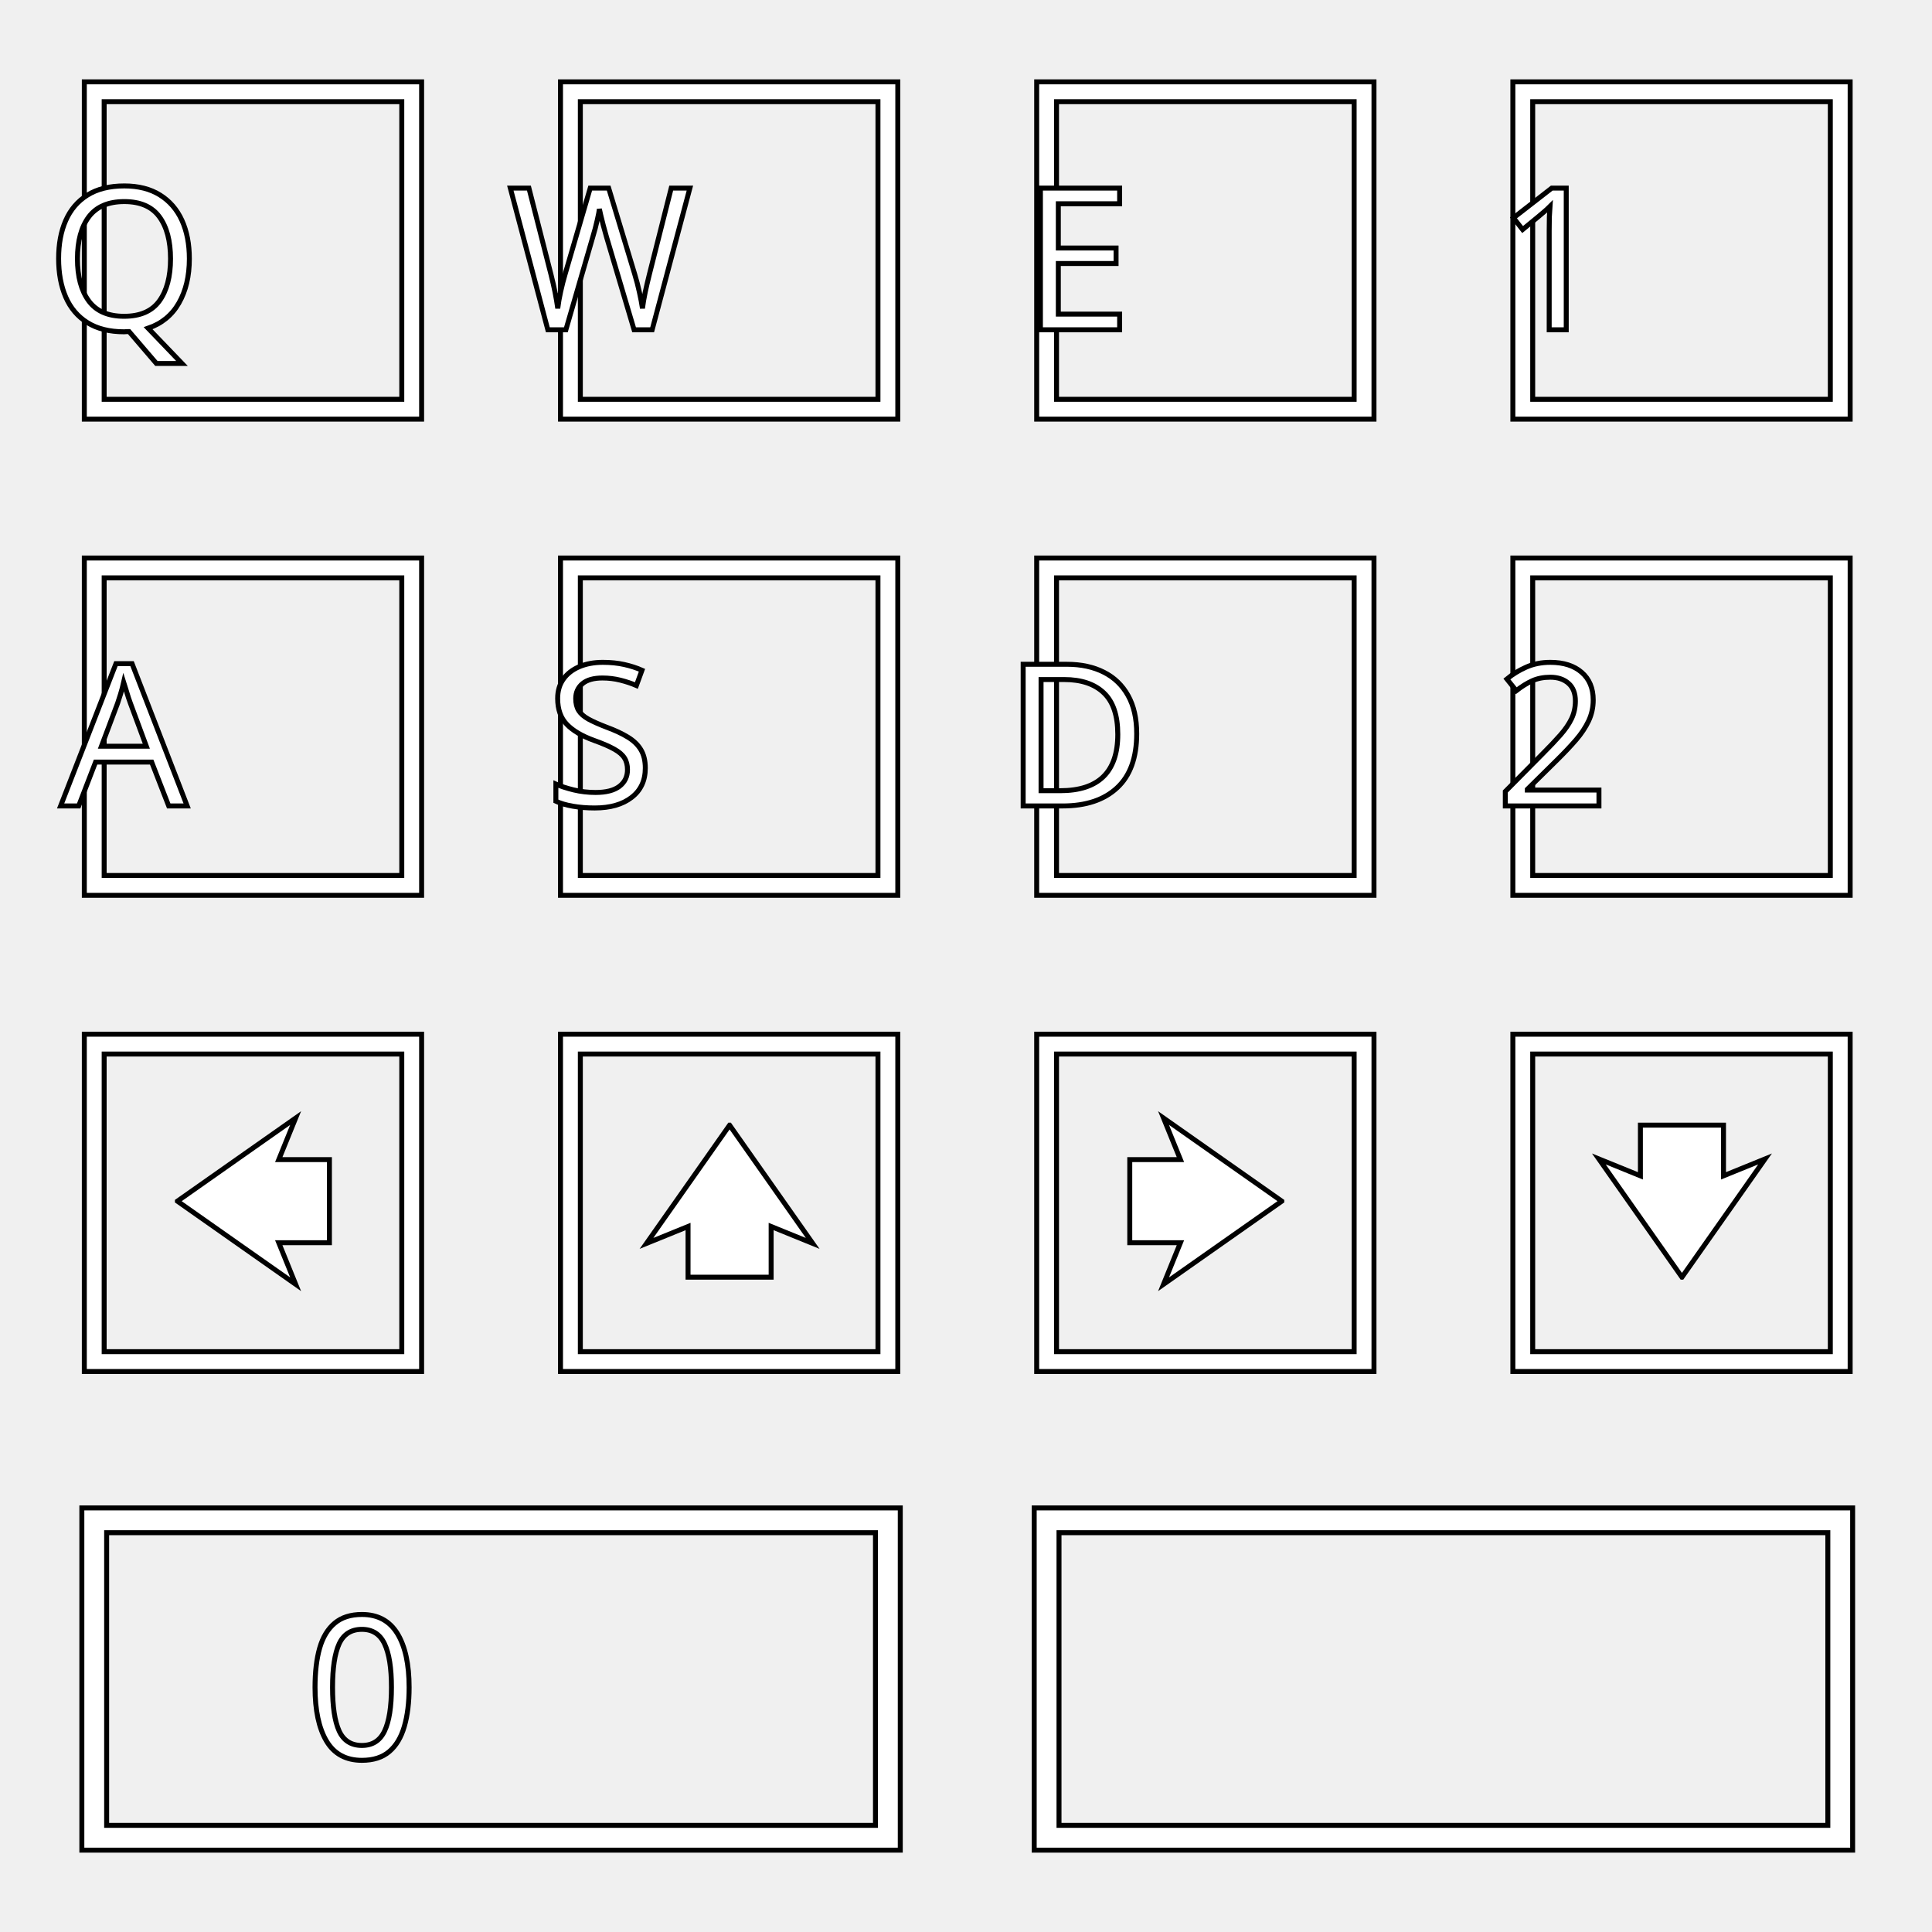
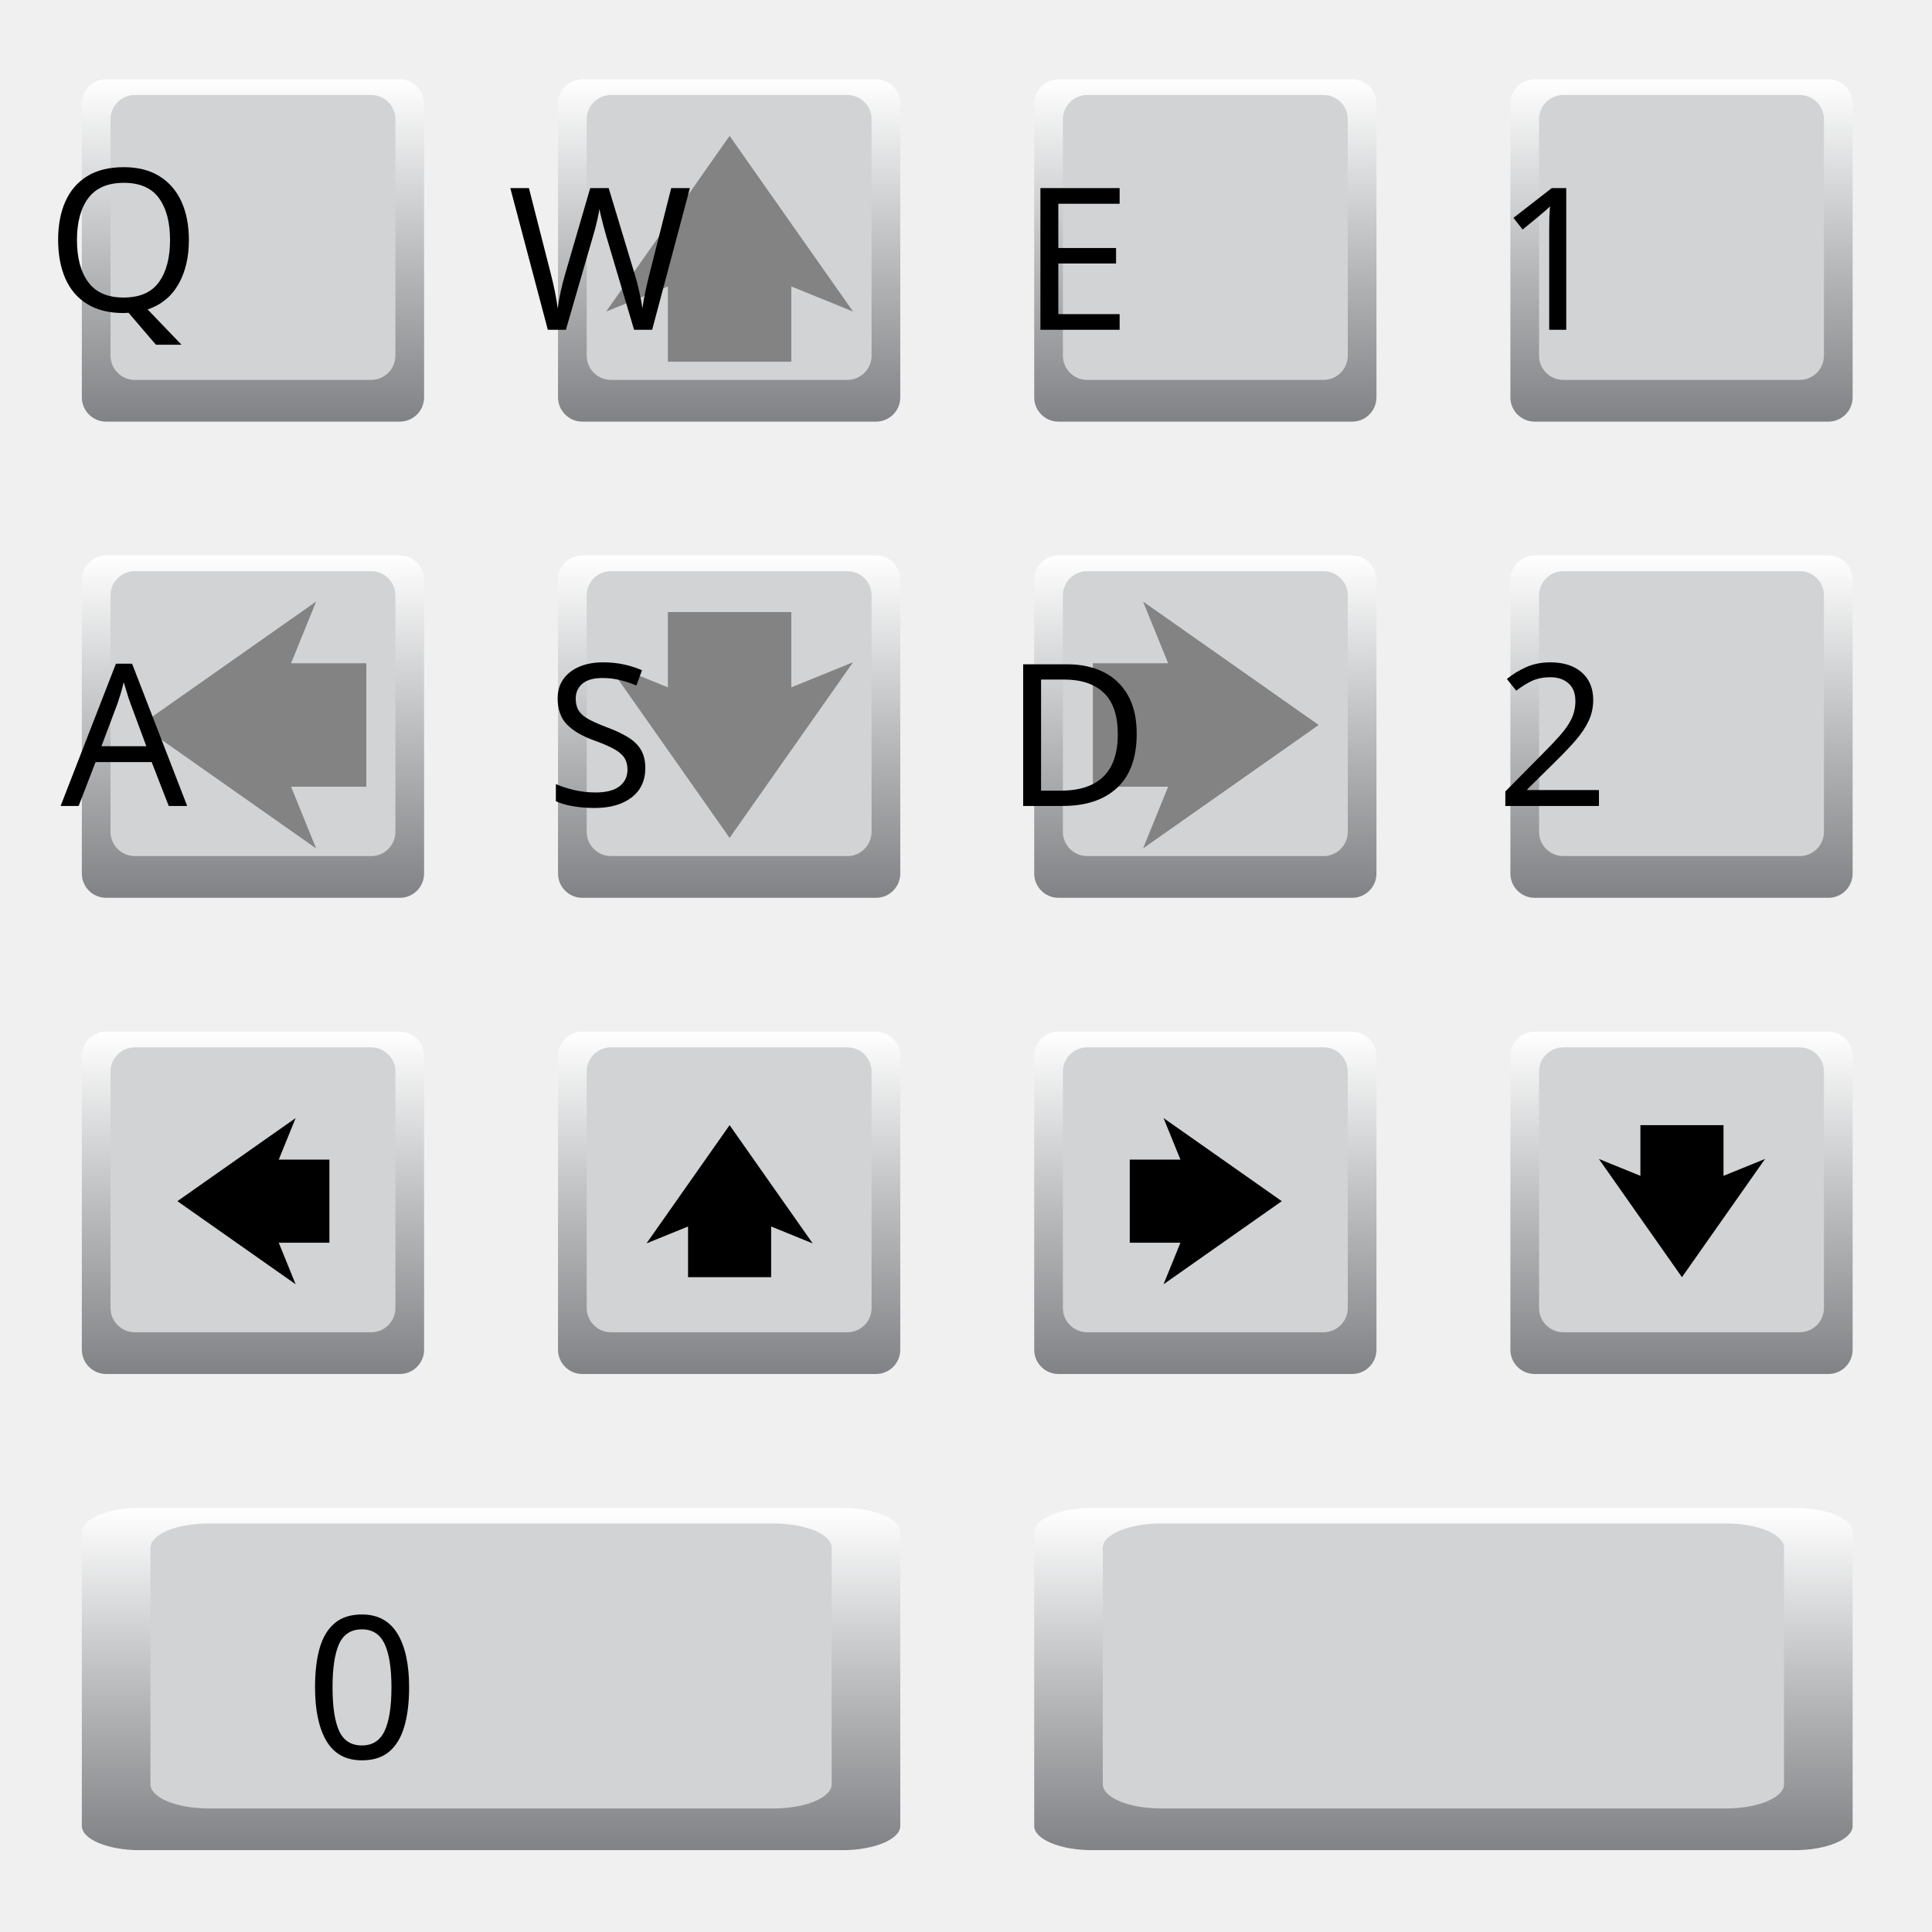
- <svg xmlns="http://www.w3.org/2000/svg" width="389.5" height="389.5" id="svg2" version="1.1">
+ <svg xmlns="http://www.w3.org/2000/svg" xmlns:xlink="http://www.w3.org/1999/xlink" width="389.5" height="389.5" id="svg2" version="1.1">
  <defs id="defs4">
    <marker orient="auto" refY="0" refX="0" id="Arrow1Send" style="overflow:visible">
      <path id="path3866" d="M 0,0 5,-5 -12.5,0 5,5 0,0 z" style="fill-rule:evenodd;stroke:#000000;stroke-width:1pt" transform="matrix(-0.2,0,0,-0.2,-1.2,0)" />
    </marker>
+     <linearGradient xlink:href="#XMLID_83_" id="linearGradient10926" gradientUnits="userSpaceOnUse" x1="507.026" y1="894.948" x2="507.026" y2="1064.79" />
+     <linearGradient id="XMLID_83_" gradientUnits="userSpaceOnUse" x1="507.026" y1="894.948" x2="507.026" y2="1064.79">
+       <stop offset="0" style="stop-color:#FFFFFF" id="stop7735" />
+       <stop offset="0.557" style="stop-color:#B5B7B9" id="stop7737" />
+       <stop offset="1" style="stop-color:#808285" id="stop7739" />
+     </linearGradient>
+     <linearGradient xlink:href="#XMLID_83_" id="linearGradient11177" gradientUnits="userSpaceOnUse" x1="507.026" y1="894.948" x2="507.026" y2="1064.79" />
+     <linearGradient xlink:href="#XMLID_83_" id="linearGradient11193" gradientUnits="userSpaceOnUse" x1="507.026" y1="894.948" x2="507.026" y2="1064.79" />
+     <linearGradient xlink:href="#XMLID_83_" id="linearGradient11209" gradientUnits="userSpaceOnUse" x1="507.026" y1="894.948" x2="507.026" y2="1064.79" />
+     <linearGradient xlink:href="#XMLID_83_" id="linearGradient11243" gradientUnits="userSpaceOnUse" x1="507.026" y1="894.948" x2="507.026" y2="1064.79" />
+     <linearGradient xlink:href="#XMLID_83_" id="linearGradient11259" gradientUnits="userSpaceOnUse" x1="507.026" y1="894.948" x2="507.026" y2="1064.79" />
+     <linearGradient xlink:href="#XMLID_83_" id="linearGradient11289" gradientUnits="userSpaceOnUse" x1="507.026" y1="894.948" x2="507.026" y2="1064.79" />
+     <linearGradient xlink:href="#XMLID_83_" id="linearGradient11291" gradientUnits="userSpaceOnUse" x1="507.026" y1="894.948" x2="507.026" y2="1064.79" />
+     <linearGradient xlink:href="#XMLID_83_" id="linearGradient11321" gradientUnits="userSpaceOnUse" x1="507.026" y1="894.948" x2="507.026" y2="1064.79" />
+     <linearGradient xlink:href="#XMLID_83_" id="linearGradient11323" gradientUnits="userSpaceOnUse" x1="507.026" y1="894.948" x2="507.026" y2="1064.79" />
+     <linearGradient xlink:href="#XMLID_83_" id="linearGradient11353" gradientUnits="userSpaceOnUse" x1="507.026" y1="894.948" x2="507.026" y2="1064.79" />
+     <linearGradient xlink:href="#XMLID_83_" id="linearGradient11355" gradientUnits="userSpaceOnUse" x1="507.026" y1="894.948" x2="507.026" y2="1064.79" />
+     <linearGradient xlink:href="#XMLID_83_" id="linearGradient11373" gradientUnits="userSpaceOnUse" x1="507.026" y1="894.948" x2="507.026" y2="1064.79" />
+     <linearGradient xlink:href="#XMLID_83_" id="linearGradient11389" gradientUnits="userSpaceOnUse" x1="507.026" y1="894.948" x2="507.026" y2="1064.79" />
  </defs>
  <g id="layer1" transform="translate(-93,-89.875)">
-     <path style="font-size:medium;font-style:normal;font-variant:normal;font-weight:normal;font-stretch:normal;text-indent:0;text-align:start;text-decoration:none;line-height:normal;letter-spacing:normal;word-spacing:normal;text-transform:none;direction:ltr;block-progression:tb;writing-mode:lr-tb;text-anchor:start;baseline-shift:baseline;color:#000000;fill:#ffffff;fill-opacity:1;stroke:#000000;stroke-width:1;stroke-miterlimit:4;stroke-opacity:1;stroke-dasharray:none;marker:none;visibility:visible;display:inline;overflow:visible;enable-background:accumulate;font-family:Sans;-inkscape-font-specification:Sans" d="m 206,106.375 0,2 0,64 0,2 2,0 64,0 2,0 0,-2 0,-64 0,-2 -2,0 -64,0 -2,0 z m 4,4 60,0 0,60 -60,0 0,-60 z" id="rect2987" />
-     <text xml:space="preserve" style="font-size:40px;font-style:normal;font-variant:normal;font-weight:normal;font-stretch:normal;text-align:center;line-height:125%;letter-spacing:0px;word-spacing:0px;text-anchor:middle;fill:#ffffff;fill-opacity:1;stroke:#000000;font-family:Hack;-inkscape-font-specification:Hack" x="240" y="156.362" id="text3761">
+     <g id="g11375" transform="matrix(0.9714911,0,0,0.4062599,-108.5722,30.29348)">
+       <linearGradient id="linearGradient11377" gradientUnits="userSpaceOnUse" x1="507.026" y1="894.948" x2="507.026" y2="1064.79">
+         <stop offset="0" style="stop-color:#FFFFFF" id="stop11379" />
+         <stop offset="0.557" style="stop-color:#B5B7B9" id="stop11381" />
+         <stop offset="1" style="stop-color:#808285" id="stop11383" />
+       </linearGradient>
+       <path id="path11385" style="fill:url(#linearGradient11389)" d="M 579.947,1064.79 H 434.106 c -6.6,0 -12,-5.4 -12,-12 V 906.948 c 0,-6.6 5.4,-12 12,-12 h 145.842 c 6.6,0 12,5.4 12,12 v 145.842 c -10e-4,6.6 -5.401,12 -12.001,12 z" />
+       <path id="path11387" style="fill:#d1d3d4" d="M 565.712,1044.085 H 448.341 c -6.6,0 -12,-5.4 -12,-12 V 914.714 c 0,-6.6 5.4,-12 12,-12 h 117.371 c 6.6,0 12,5.4 12,12 v 117.371 c 0,6.6 -5.4,12 -12,12 z" />
+     </g>
+     <g transform="matrix(0.9714911,0,0,0.4062599,-300.5722,30.29348)" id="g11357">
+       <linearGradient y2="1064.79" x2="507.026" y1="894.948" x1="507.026" gradientUnits="userSpaceOnUse" id="linearGradient11359">
+         <stop id="stop11361" style="stop-color:#FFFFFF" offset="0" />
+         <stop id="stop11363" style="stop-color:#B5B7B9" offset="0.557" />
+         <stop id="stop11365" style="stop-color:#808285" offset="1" />
+       </linearGradient>
+       <path d="M 579.947,1064.79 H 434.106 c -6.6,0 -12,-5.4 -12,-12 V 906.948 c 0,-6.6 5.4,-12 12,-12 h 145.842 c 6.6,0 12,5.4 12,12 v 145.842 c -10e-4,6.6 -5.401,12 -12.001,12 z" style="fill:url(#linearGradient11373)" id="path11367" />
+       <path d="M 565.712,1044.085 H 448.341 c -6.6,0 -12,-5.4 -12,-12 V 914.714 c 0,-6.6 5.4,-12 12,-12 h 117.371 c 6.6,0 12,5.4 12,12 v 117.371 c 0,6.6 -5.4,12 -12,12 z" style="fill:#d1d3d4" id="path11369" />
+     </g>
+     <g transform="matrix(0.4062599,0,0,0.4062599,34.01524,-257.7065)" id="g11161">
+       <linearGradient y2="1064.79" x2="507.026" y1="894.948" x1="507.026" gradientUnits="userSpaceOnUse" id="linearGradient11163">
+         <stop id="stop11165" style="stop-color:#FFFFFF" offset="0" />
+         <stop id="stop11167" style="stop-color:#B5B7B9" offset="0.557" />
+         <stop id="stop11169" style="stop-color:#808285" offset="1" />
+       </linearGradient>
+       <path d="M 579.947,1064.79 H 434.106 c -6.6,0 -12,-5.4 -12,-12 V 906.948 c 0,-6.6 5.4,-12 12,-12 h 145.842 c 6.6,0 12,5.4 12,12 v 145.842 c -10e-4,6.6 -5.401,12 -12.001,12 z" style="fill:url(#linearGradient11177)" id="path11171" />
+       <path d="M 565.712,1044.085 H 448.341 c -6.6,0 -12,-5.4 -12,-12 V 914.714 c 0,-6.6 5.4,-12 12,-12 h 117.371 c 6.6,0 12,5.4 12,12 v 117.371 c 0,6.6 -5.4,12 -12,12 z" style="fill:#d1d3d4" id="path11173" />
+     </g>
+     <g id="g11179" transform="matrix(0.4062599,0,0,0.4062599,130.0152,-257.7065)">
+       <linearGradient id="linearGradient11181" gradientUnits="userSpaceOnUse" x1="507.026" y1="894.948" x2="507.026" y2="1064.79">
+         <stop offset="0" style="stop-color:#FFFFFF" id="stop11183" />
+         <stop offset="0.557" style="stop-color:#B5B7B9" id="stop11185" />
+         <stop offset="1" style="stop-color:#808285" id="stop11187" />
+       </linearGradient>
+       <path id="path11189" style="fill:url(#linearGradient11193)" d="M 579.947,1064.79 H 434.106 c -6.6,0 -12,-5.4 -12,-12 V 906.948 c 0,-6.6 5.4,-12 12,-12 h 145.842 c 6.6,0 12,5.4 12,12 v 145.842 c -10e-4,6.6 -5.401,12 -12.001,12 z" />
+       <path id="path11191" style="fill:#d1d3d4" d="M 565.712,1044.085 H 448.341 c -6.6,0 -12,-5.4 -12,-12 V 914.714 c 0,-6.6 5.4,-12 12,-12 h 117.371 c 6.6,0 12,5.4 12,12 v 117.371 c 0,6.6 -5.4,12 -12,12 z" />
+     </g>
+     <g transform="matrix(0.4062599,0,0,0.4062599,226.0152,-257.7065)" id="g11195">
+       <linearGradient y2="1064.79" x2="507.026" y1="894.948" x1="507.026" gradientUnits="userSpaceOnUse" id="linearGradient11197">
+         <stop id="stop11199" style="stop-color:#FFFFFF" offset="0" />
+         <stop id="stop11201" style="stop-color:#B5B7B9" offset="0.557" />
+         <stop id="stop11203" style="stop-color:#808285" offset="1" />
+       </linearGradient>
+       <path d="M 579.947,1064.79 H 434.106 c -6.6,0 -12,-5.4 -12,-12 V 906.948 c 0,-6.6 5.4,-12 12,-12 h 145.842 c 6.6,0 12,5.4 12,12 v 145.842 c -10e-4,6.6 -5.401,12 -12.001,12 z" style="fill:url(#linearGradient11209)" id="path11205" />
+       <path d="M 565.712,1044.085 H 448.341 c -6.6,0 -12,-5.4 -12,-12 V 914.714 c 0,-6.6 5.4,-12 12,-12 h 117.371 c 6.6,0 12,5.4 12,12 v 117.371 c 0,6.6 -5.4,12 -12,12 z" style="fill:#d1d3d4" id="path11207" />
+     </g>
+     <g id="g11211" transform="matrix(0.4062599,0,0,0.4062599,226.0152,-161.7065)">
+       <linearGradient id="linearGradient11213" gradientUnits="userSpaceOnUse" x1="507.026" y1="894.948" x2="507.026" y2="1064.79">
+         <stop offset="0" style="stop-color:#FFFFFF" id="stop11215" />
+         <stop offset="0.557" style="stop-color:#B5B7B9" id="stop11217" />
+         <stop offset="1" style="stop-color:#808285" id="stop11219" />
+       </linearGradient>
+       <path id="path11221" style="fill:url(#linearGradient11243)" d="M 579.947,1064.79 H 434.106 c -6.6,0 -12,-5.4 -12,-12 V 906.948 c 0,-6.6 5.4,-12 12,-12 h 145.842 c 6.6,0 12,5.4 12,12 v 145.842 c -10e-4,6.6 -5.401,12 -12.001,12 z" />
+       <path id="path11223" style="fill:#d1d3d4" d="M 565.712,1044.085 H 448.341 c -6.6,0 -12,-5.4 -12,-12 V 914.714 c 0,-6.6 5.4,-12 12,-12 h 117.371 c 6.6,0 12,5.4 12,12 v 117.371 c 0,6.6 -5.4,12 -12,12 z" />
+     </g>
+     <g transform="matrix(0.4062599,0,0,0.4062599,226.0152,-65.70652)" id="g11245">
+       <linearGradient y2="1064.79" x2="507.026" y1="894.948" x1="507.026" gradientUnits="userSpaceOnUse" id="linearGradient11247">
+         <stop id="stop11249" style="stop-color:#FFFFFF" offset="0" />
+         <stop id="stop11251" style="stop-color:#B5B7B9" offset="0.557" />
+         <stop id="stop11253" style="stop-color:#808285" offset="1" />
+       </linearGradient>
+       <path d="M 579.947,1064.79 H 434.106 c -6.6,0 -12,-5.4 -12,-12 V 906.948 c 0,-6.6 5.4,-12 12,-12 h 145.842 c 6.6,0 12,5.4 12,12 v 145.842 c -10e-4,6.6 -5.401,12 -12.001,12 z" style="fill:url(#linearGradient11259)" id="path11255" />
+       <path d="M 565.712,1044.085 H 448.341 c -6.6,0 -12,-5.4 -12,-12 V 914.714 c 0,-6.6 5.4,-12 12,-12 h 117.371 c 6.6,0 12,5.4 12,12 v 117.371 c 0,6.6 -5.4,12 -12,12 z" style="fill:#d1d3d4" id="path11257" />
+     </g>
+     <g transform="matrix(0.4062599,0,0,0.4062599,130.0152,-161.7065)" id="g11261">
+       <linearGradient y2="1064.79" x2="507.026" y1="894.948" x1="507.026" gradientUnits="userSpaceOnUse" id="linearGradient11263">
+         <stop id="stop11265" style="stop-color:#FFFFFF" offset="0" />
+         <stop id="stop11267" style="stop-color:#B5B7B9" offset="0.557" />
+         <stop id="stop11269" style="stop-color:#808285" offset="1" />
+       </linearGradient>
+       <path d="M 579.947,1064.79 H 434.106 c -6.6,0 -12,-5.4 -12,-12 V 906.948 c 0,-6.6 5.4,-12 12,-12 h 145.842 c 6.6,0 12,5.4 12,12 v 145.842 c -10e-4,6.6 -5.401,12 -12.001,12 z" style="fill:url(#linearGradient11289)" id="path11271" />
+       <path d="M 565.712,1044.085 H 448.341 c -6.6,0 -12,-5.4 -12,-12 V 914.714 c 0,-6.6 5.4,-12 12,-12 h 117.371 c 6.6,0 12,5.4 12,12 v 117.371 c 0,6.6 -5.4,12 -12,12 z" style="fill:#d1d3d4" id="path11273" />
+     </g>
+     <g id="g11275" transform="matrix(0.4062599,0,0,0.4062599,130.0152,-65.70652)">
+       <linearGradient id="linearGradient11277" gradientUnits="userSpaceOnUse" x1="507.026" y1="894.948" x2="507.026" y2="1064.79">
+         <stop offset="0" style="stop-color:#FFFFFF" id="stop11279" />
+         <stop offset="0.557" style="stop-color:#B5B7B9" id="stop11281" />
+         <stop offset="1" style="stop-color:#808285" id="stop11283" />
+       </linearGradient>
+       <path id="path11285" style="fill:url(#linearGradient11291)" d="M 579.947,1064.79 H 434.106 c -6.6,0 -12,-5.4 -12,-12 V 906.948 c 0,-6.6 5.4,-12 12,-12 h 145.842 c 6.6,0 12,5.4 12,12 v 145.842 c -10e-4,6.6 -5.401,12 -12.001,12 z" />
+       <path id="path11287" style="fill:#d1d3d4" d="M 565.712,1044.085 H 448.341 c -6.6,0 -12,-5.4 -12,-12 V 914.714 c 0,-6.6 5.4,-12 12,-12 h 117.371 c 6.6,0 12,5.4 12,12 v 117.371 c 0,6.6 -5.4,12 -12,12 z" />
+     </g>
+     <g id="g11293" transform="matrix(0.4062599,0,0,0.4062599,34.01524,-161.7065)">
+       <linearGradient id="linearGradient11295" gradientUnits="userSpaceOnUse" x1="507.026" y1="894.948" x2="507.026" y2="1064.79">
+         <stop offset="0" style="stop-color:#FFFFFF" id="stop11297" />
+         <stop offset="0.557" style="stop-color:#B5B7B9" id="stop11299" />
+         <stop offset="1" style="stop-color:#808285" id="stop11301" />
+       </linearGradient>
+       <path id="path11303" style="fill:url(#linearGradient11321)" d="M 579.947,1064.79 H 434.106 c -6.6,0 -12,-5.4 -12,-12 V 906.948 c 0,-6.6 5.4,-12 12,-12 h 145.842 c 6.6,0 12,5.4 12,12 v 145.842 c -10e-4,6.6 -5.401,12 -12.001,12 z" />
+       <path id="path11305" style="fill:#d1d3d4" d="M 565.712,1044.085 H 448.341 c -6.6,0 -12,-5.4 -12,-12 V 914.714 c 0,-6.6 5.4,-12 12,-12 h 117.371 c 6.6,0 12,5.4 12,12 v 117.371 c 0,6.6 -5.4,12 -12,12 z" />
+     </g>
+     <g transform="matrix(0.4062599,0,0,0.4062599,34.01524,-65.70652)" id="g11307">
+       <linearGradient y2="1064.79" x2="507.026" y1="894.948" x1="507.026" gradientUnits="userSpaceOnUse" id="linearGradient11309">
+         <stop id="stop11311" style="stop-color:#FFFFFF" offset="0" />
+         <stop id="stop11313" style="stop-color:#B5B7B9" offset="0.557" />
+         <stop id="stop11315" style="stop-color:#808285" offset="1" />
+       </linearGradient>
+       <path d="M 579.947,1064.79 H 434.106 c -6.6,0 -12,-5.4 -12,-12 V 906.948 c 0,-6.6 5.4,-12 12,-12 h 145.842 c 6.6,0 12,5.4 12,12 v 145.842 c -10e-4,6.6 -5.401,12 -12.001,12 z" style="fill:url(#linearGradient11323)" id="path11317" />
+       <path d="M 565.712,1044.085 H 448.341 c -6.6,0 -12,-5.4 -12,-12 V 914.714 c 0,-6.6 5.4,-12 12,-12 h 117.371 c 6.6,0 12,5.4 12,12 v 117.371 c 0,6.6 -5.4,12 -12,12 z" style="fill:#d1d3d4" id="path11319" />
+     </g>
+     <g transform="matrix(0.4062599,0,0,0.4062599,-61.98476,-161.7065)" id="g11325">
+       <linearGradient y2="1064.79" x2="507.026" y1="894.948" x1="507.026" gradientUnits="userSpaceOnUse" id="linearGradient11327">
+         <stop id="stop11329" style="stop-color:#FFFFFF" offset="0" />
+         <stop id="stop11331" style="stop-color:#B5B7B9" offset="0.557" />
+         <stop id="stop11333" style="stop-color:#808285" offset="1" />
+       </linearGradient>
+       <path d="M 579.947,1064.79 H 434.106 c -6.6,0 -12,-5.4 -12,-12 V 906.948 c 0,-6.6 5.4,-12 12,-12 h 145.842 c 6.6,0 12,5.4 12,12 v 145.842 c -10e-4,6.6 -5.401,12 -12.001,12 z" style="fill:url(#linearGradient11353)" id="path11335" />
+       <path d="M 565.712,1044.085 H 448.341 c -6.6,0 -12,-5.4 -12,-12 V 914.714 c 0,-6.6 5.4,-12 12,-12 h 117.371 c 6.6,0 12,5.4 12,12 v 117.371 c 0,6.6 -5.4,12 -12,12 z" style="fill:#d1d3d4" id="path11337" />
+     </g>
+     <g id="g11339" transform="matrix(0.4062599,0,0,0.4062599,-61.98476,-65.70652)">
+       <linearGradient id="linearGradient11341" gradientUnits="userSpaceOnUse" x1="507.026" y1="894.948" x2="507.026" y2="1064.79">
+         <stop offset="0" style="stop-color:#FFFFFF" id="stop11343" />
+         <stop offset="0.557" style="stop-color:#B5B7B9" id="stop11345" />
+         <stop offset="1" style="stop-color:#808285" id="stop11347" />
+       </linearGradient>
+       <path id="path11349" style="fill:url(#linearGradient11355)" d="M 579.947,1064.79 H 434.106 c -6.6,0 -12,-5.4 -12,-12 V 906.948 c 0,-6.6 5.4,-12 12,-12 h 145.842 c 6.6,0 12,5.4 12,12 v 145.842 c -10e-4,6.6 -5.401,12 -12.001,12 z" />
+       <path id="path11351" style="fill:#d1d3d4" d="M 565.712,1044.085 H 448.341 c -6.6,0 -12,-5.4 -12,-12 V 914.714 c 0,-6.6 5.4,-12 12,-12 h 117.371 c 6.6,0 12,5.4 12,12 v 117.371 c 0,6.6 -5.4,12 -12,12 z" />
+     </g>
+     <g id="XMLID_11_" transform="matrix(0.4062599,0,0,0.4062599,-61.98476,-257.7065)">
+       <linearGradient id="linearGradient11122" gradientUnits="userSpaceOnUse" x1="507.026" y1="894.948" x2="507.026" y2="1064.79">
+         <stop offset="0" style="stop-color:#FFFFFF" id="stop11124" />
+         <stop offset="0.557" style="stop-color:#B5B7B9" id="stop11126" />
+         <stop offset="1" style="stop-color:#808285" id="stop11128" />
+       </linearGradient>
+       <path id="XMLID_9_" style="fill:url(#linearGradient10926)" d="M 579.947,1064.79 H 434.106 c -6.6,0 -12,-5.4 -12,-12 V 906.948 c 0,-6.6 5.4,-12 12,-12 h 145.842 c 6.6,0 12,5.4 12,12 v 145.842 c -10e-4,6.6 -5.401,12 -12.001,12 z" />
+       <path id="XMLID_10_" style="fill:#d1d3d4" d="M 565.712,1044.085 H 448.341 c -6.6,0 -12,-5.4 -12,-12 V 914.714 c 0,-6.6 5.4,-12 12,-12 h 117.371 c 6.6,0 12,5.4 12,12 v 117.371 c 0,6.6 -5.4,12 -12,12 z" />
+     </g>
+     <g style="fill:#838383;fill-opacity:1;stroke:none" transform="matrix(1.485383,0,0,1.485383,-116.5352,-353.1644)" id="g12177">
+       <path style="font-size:medium;font-style:normal;font-variant:normal;font-weight:normal;font-stretch:normal;text-indent:0;text-align:start;text-decoration:none;line-height:normal;letter-spacing:normal;word-spacing:normal;text-transform:none;direction:ltr;block-progression:tb;writing-mode:lr-tb;text-anchor:start;baseline-shift:baseline;color:#000000;fill:#838383;fill-opacity:1;stroke:none;stroke-width:1;marker:none;visibility:visible;display:inline;overflow:visible;enable-background:accumulate;font-family:Sans;-inkscape-font-specification:Sans" d="m 240.089,316.711 -16.753,23.838 8.377,-3.405 0,10.216 16.753,0 0,-10.216 8.377,3.405 -16.753,-23.838 z" id="path12179" />
+     </g>
+     <text xml:space="preserve" style="font-size:40px;font-style:normal;font-variant:normal;font-weight:normal;font-stretch:normal;text-align:center;line-height:125%;letter-spacing:0px;word-spacing:0px;text-anchor:middle;fill:#000000;fill-opacity:1;stroke:none;font-family:Hack;-inkscape-font-specification:Hack" x="240" y="156.362" id="text3761">
      <tspan id="tspan3763" x="240" y="156.362">W</tspan>
    </text>
-     <path id="path3765" d="m 206,202.375 0,2 0,64 0,2 2,0 64,0 2,0 0,-2 0,-64 0,-2 -2,0 -64,0 -2,0 z m 4,4 60,0 0,60 -60,0 0,-60 z" style="font-size:medium;font-style:normal;font-variant:normal;font-weight:normal;font-stretch:normal;text-indent:0;text-align:start;text-decoration:none;line-height:normal;letter-spacing:normal;word-spacing:normal;text-transform:none;direction:ltr;block-progression:tb;writing-mode:lr-tb;text-anchor:start;baseline-shift:baseline;color:#000000;fill:#ffffff;fill-opacity:1;stroke:#000000;stroke-width:1;stroke-miterlimit:4;stroke-opacity:1;stroke-dasharray:none;marker:none;visibility:visible;display:inline;overflow:visible;enable-background:accumulate;font-family:Sans;-inkscape-font-specification:Sans" />
-     <text id="text3767" y="252.362" x="240" style="font-size:40px;font-style:normal;font-variant:normal;font-weight:normal;font-stretch:normal;text-align:center;line-height:125%;letter-spacing:0px;word-spacing:0px;text-anchor:middle;fill:#ffffff;fill-opacity:1;stroke:#000000;font-family:Hack;-inkscape-font-specification:Hack" xml:space="preserve">
+     <g id="g12169" transform="matrix(-1.485383,0,0,-1.485383,596.7138,729.2358)" style="fill:#838383;fill-opacity:1;stroke:none">
+       <path id="path12171" d="m 240.089,316.711 -16.753,23.838 8.377,-3.405 0,10.216 16.753,0 0,-10.216 8.377,3.405 -16.753,-23.838 z" style="font-size:medium;font-style:normal;font-variant:normal;font-weight:normal;font-stretch:normal;text-indent:0;text-align:start;text-decoration:none;line-height:normal;letter-spacing:normal;word-spacing:normal;text-transform:none;direction:ltr;block-progression:tb;writing-mode:lr-tb;text-anchor:start;baseline-shift:baseline;color:#000000;fill:#838383;fill-opacity:1;stroke:none;stroke-width:1;marker:none;visibility:visible;display:inline;overflow:visible;enable-background:accumulate;font-family:Sans;-inkscape-font-specification:Sans" />
+     </g>
+     <text id="text3767" y="252.362" x="240" style="font-size:40px;font-style:normal;font-variant:normal;font-weight:normal;font-stretch:normal;text-align:center;line-height:125%;letter-spacing:0px;word-spacing:0px;text-anchor:middle;fill:#000000;fill-opacity:1;stroke:none;font-family:Hack;-inkscape-font-specification:Hack" xml:space="preserve">
      <tspan y="252.362" x="240" id="tspan3769">S</tspan>
    </text>
-     <path style="font-size:medium;font-style:normal;font-variant:normal;font-weight:normal;font-stretch:normal;text-indent:0;text-align:start;text-decoration:none;line-height:normal;letter-spacing:normal;word-spacing:normal;text-transform:none;direction:ltr;block-progression:tb;writing-mode:lr-tb;text-anchor:start;baseline-shift:baseline;color:#000000;fill:#ffffff;fill-opacity:1;stroke:#000000;stroke-width:1;stroke-miterlimit:4;stroke-opacity:1;stroke-dasharray:none;marker:none;visibility:visible;display:inline;overflow:visible;enable-background:accumulate;font-family:Sans;-inkscape-font-specification:Sans" d="m 302,202.375 0,2 0,64 0,2 2,0 64,0 2,0 0,-2 0,-64 0,-2 -2,0 -64,0 -2,0 z m 4,4 60,0 0,60 -60,0 0,-60 z" id="path3771" />
-     <text xml:space="preserve" style="font-size:40px;font-style:normal;font-variant:normal;font-weight:normal;font-stretch:normal;text-align:center;line-height:125%;letter-spacing:0px;word-spacing:0px;text-anchor:middle;fill:#ffffff;fill-opacity:1;stroke:#000000;font-family:Hack;-inkscape-font-specification:Hack" x="336" y="252.362" id="text3773">
+     <g style="fill:#838383;fill-opacity:1;stroke:none" transform="matrix(0,1.485383,-1.485383,0,829.2894,-120.5888)" id="g12173">
+       <path style="font-size:medium;font-style:normal;font-variant:normal;font-weight:normal;font-stretch:normal;text-indent:0;text-align:start;text-decoration:none;line-height:normal;letter-spacing:normal;word-spacing:normal;text-transform:none;direction:ltr;block-progression:tb;writing-mode:lr-tb;text-anchor:start;baseline-shift:baseline;color:#000000;fill:#838383;fill-opacity:1;stroke:none;stroke-width:1;marker:none;visibility:visible;display:inline;overflow:visible;enable-background:accumulate;font-family:Sans;-inkscape-font-specification:Sans" d="m 240.089,316.711 -16.753,23.838 8.377,-3.405 0,10.216 16.753,0 0,-10.216 8.377,3.405 -16.753,-23.838 z" id="path12175" />
+     </g>
+     <text xml:space="preserve" style="font-size:40px;font-style:normal;font-variant:normal;font-weight:normal;font-stretch:normal;text-align:center;line-height:125%;letter-spacing:0px;word-spacing:0px;text-anchor:middle;fill:#000000;fill-opacity:1;stroke:none;font-family:Hack;-inkscape-font-specification:Hack" x="336" y="252.362" id="text3773">
      <tspan x="336" y="252.362" id="tspan3841">D</tspan>
    </text>
-     <path id="path3777" d="m 110,202.375 0,2 0,64 0,2 2,0 64,0 2,0 0,-2 0,-64 0,-2 -2,0 -64,0 -2,0 z m 4,4 60,0 0,60 -60,0 0,-60 z" style="font-size:medium;font-style:normal;font-variant:normal;font-weight:normal;font-stretch:normal;text-indent:0;text-align:start;text-decoration:none;line-height:normal;letter-spacing:normal;word-spacing:normal;text-transform:none;direction:ltr;block-progression:tb;writing-mode:lr-tb;text-anchor:start;baseline-shift:baseline;color:#000000;fill:#ffffff;fill-opacity:1;stroke:#000000;stroke-width:1;stroke-miterlimit:4;stroke-opacity:1;stroke-dasharray:none;marker:none;visibility:visible;display:inline;overflow:visible;enable-background:accumulate;font-family:Sans;-inkscape-font-specification:Sans" />
-     <text id="text3779" y="252.362" x="144" style="font-size:40px;font-style:normal;font-variant:normal;font-weight:normal;font-stretch:normal;text-align:center;line-height:125%;letter-spacing:0px;word-spacing:0px;text-anchor:middle;fill:#ffffff;fill-opacity:1;stroke:#000000;font-family:Hack;-inkscape-font-specification:Hack" xml:space="preserve">
+     <g style="fill:#838383;fill-opacity:1;stroke:none" transform="matrix(0,-1.485383,1.485383,0,-349.1108,592.6602)" id="g11391">
+       <path style="font-size:medium;font-style:normal;font-variant:normal;font-weight:normal;font-stretch:normal;text-indent:0;text-align:start;text-decoration:none;line-height:normal;letter-spacing:normal;word-spacing:normal;text-transform:none;direction:ltr;block-progression:tb;writing-mode:lr-tb;text-anchor:start;baseline-shift:baseline;color:#000000;fill:#838383;fill-opacity:1;stroke:none;stroke-width:1;marker:none;visibility:visible;display:inline;overflow:visible;enable-background:accumulate;font-family:Sans;-inkscape-font-specification:Sans" d="m 240.089,316.711 -16.753,23.838 8.377,-3.405 0,10.216 16.753,0 0,-10.216 8.377,3.405 -16.753,-23.838 z" id="path11393" />
+     </g>
+     <text id="text3779" y="252.362" x="144" style="font-size:40px;font-style:normal;font-variant:normal;font-weight:normal;font-stretch:normal;text-align:center;line-height:125%;letter-spacing:0px;word-spacing:0px;text-anchor:middle;fill:#000000;fill-opacity:1;stroke:none;font-family:Hack;-inkscape-font-specification:Hack" xml:space="preserve">
      <tspan y="252.362" x="144" id="tspan3781">A</tspan>
    </text>
-     <path id="path3783" d="m 206,298.375 0,2 0,64 0,2 2,0 64,0 2,0 0,-2 0,-64 0,-2 -2,0 -64,0 -2,0 z m 4,4 60,0 0,60 -60,0 0,-60 z" style="font-size:medium;font-style:normal;font-variant:normal;font-weight:normal;font-stretch:normal;text-indent:0;text-align:start;text-decoration:none;line-height:normal;letter-spacing:normal;word-spacing:normal;text-transform:none;direction:ltr;block-progression:tb;writing-mode:lr-tb;text-anchor:start;baseline-shift:baseline;color:#000000;fill:#ffffff;fill-opacity:1;stroke:#000000;stroke-width:1;stroke-miterlimit:4;stroke-opacity:1;stroke-dasharray:none;marker:none;visibility:visible;display:inline;overflow:visible;enable-background:accumulate;font-family:Sans;-inkscape-font-specification:Sans" />
-     <path id="path3807" d="m 302,106.375 0,2 0,64 0,2 2,0 64,0 2,0 0,-2 0,-64 0,-2 -2,0 -64,0 -2,0 z m 4,4 60,0 0,60 -60,0 0,-60 z" style="font-size:medium;font-style:normal;font-variant:normal;font-weight:normal;font-stretch:normal;text-indent:0;text-align:start;text-decoration:none;line-height:normal;letter-spacing:normal;word-spacing:normal;text-transform:none;direction:ltr;block-progression:tb;writing-mode:lr-tb;text-anchor:start;baseline-shift:baseline;color:#000000;fill:#ffffff;fill-opacity:1;stroke:#000000;stroke-width:1;stroke-miterlimit:4;stroke-opacity:1;stroke-dasharray:none;marker:none;visibility:visible;display:inline;overflow:visible;enable-background:accumulate;font-family:Sans;-inkscape-font-specification:Sans" />
-     <text id="text3809" y="156.362" x="336" style="font-size:40px;font-style:normal;font-variant:normal;font-weight:normal;font-stretch:normal;text-align:center;line-height:125%;letter-spacing:0px;word-spacing:0px;text-anchor:middle;fill:#ffffff;fill-opacity:1;stroke:#000000;font-family:Hack;-inkscape-font-specification:Hack" xml:space="preserve">
+     <text id="text3809" y="156.362" x="336" style="font-size:40px;font-style:normal;font-variant:normal;font-weight:normal;font-stretch:normal;text-align:center;line-height:125%;letter-spacing:0px;word-spacing:0px;text-anchor:middle;fill:#000000;fill-opacity:1;stroke:none;font-family:Hack;-inkscape-font-specification:Hack" xml:space="preserve">
      <tspan y="156.362" x="336" id="tspan3811">E</tspan>
    </text>
-     <path style="font-size:medium;font-style:normal;font-variant:normal;font-weight:normal;font-stretch:normal;text-indent:0;text-align:start;text-decoration:none;line-height:normal;letter-spacing:normal;word-spacing:normal;text-transform:none;direction:ltr;block-progression:tb;writing-mode:lr-tb;text-anchor:start;baseline-shift:baseline;color:#000000;fill:#ffffff;fill-opacity:1;stroke:#000000;stroke-width:1;stroke-miterlimit:4;stroke-opacity:1;stroke-dasharray:none;marker:none;visibility:visible;display:inline;overflow:visible;enable-background:accumulate;font-family:Sans;-inkscape-font-specification:Sans" d="m 110,106.375 0,2 0,64 0,2 2,0 64,0 2,0 0,-2 0,-64 0,-2 -2,0 -64,0 -2,0 z m 4,4 60,0 0,60 -60,0 0,-60 z" id="path3813" />
-     <text xml:space="preserve" style="font-size:40px;font-style:normal;font-variant:normal;font-weight:normal;font-stretch:normal;text-align:center;line-height:125%;letter-spacing:0px;word-spacing:0px;text-anchor:middle;fill:#ffffff;fill-opacity:1;stroke:#000000;font-family:Hack;-inkscape-font-specification:Hack" x="144" y="156.362" id="text3815">
-       <tspan id="tspan3817" x="144" y="156.362">Q</tspan>
-     </text>
-     <path style="font-size:medium;font-style:normal;font-variant:normal;font-weight:normal;font-stretch:normal;text-indent:0;text-align:start;text-decoration:none;line-height:normal;letter-spacing:normal;word-spacing:normal;text-transform:none;direction:ltr;block-progression:tb;writing-mode:lr-tb;text-anchor:start;baseline-shift:baseline;color:#000000;fill:#ffffff;fill-opacity:1;stroke:#000000;stroke-width:1;stroke-miterlimit:4;stroke-opacity:1;stroke-dasharray:none;marker:none;visibility:visible;display:inline;overflow:visible;enable-background:accumulate;font-family:Sans;-inkscape-font-specification:Sans" d="m 398,106.375 0,2 0,64 0,2 2,0 64,0 2,0 0,-2 0,-64 0,-2 -2,0 -64,0 -2,0 z m 4,4 60,0 0,60 -60,0 0,-60 z" id="path3819" />
-     <text xml:space="preserve" style="font-size:40px;font-style:normal;font-variant:normal;font-weight:normal;font-stretch:normal;text-align:center;line-height:125%;letter-spacing:0px;word-spacing:0px;text-anchor:middle;fill:#ffffff;fill-opacity:1;stroke:#000000;font-family:Hack;-inkscape-font-specification:Hack" x="432" y="156.362" id="text3821">
+     <text xml:space="preserve" style="font-size:40px;font-style:normal;font-variant:normal;font-weight:normal;font-stretch:normal;text-align:center;line-height:125%;letter-spacing:0px;word-spacing:0px;text-anchor:middle;fill:#000000;fill-opacity:1;stroke:none;font-family:Hack;-inkscape-font-specification:Hack" x="143.902" y="152.582" id="text3815">
+       <tspan id="tspan3817" x="143.902" y="152.582">Q</tspan>
+     </text>
+     <text xml:space="preserve" style="font-size:40px;font-style:normal;font-variant:normal;font-weight:normal;font-stretch:normal;text-align:center;line-height:125%;letter-spacing:0px;word-spacing:0px;text-anchor:middle;fill:#000000;fill-opacity:1;stroke:none;font-family:Hack;-inkscape-font-specification:Hack" x="432" y="156.362" id="text3821">
      <tspan id="tspan3823" x="432" y="156.362">1</tspan>
    </text>
-     <path id="path3825" d="m 398,202.375 0,2 0,64 0,2 2,0 64,0 2,0 0,-2 0,-64 0,-2 -2,0 -64,0 -2,0 z m 4,4 60,0 0,60 -60,0 0,-60 z" style="font-size:medium;font-style:normal;font-variant:normal;font-weight:normal;font-stretch:normal;text-indent:0;text-align:start;text-decoration:none;line-height:normal;letter-spacing:normal;word-spacing:normal;text-transform:none;direction:ltr;block-progression:tb;writing-mode:lr-tb;text-anchor:start;baseline-shift:baseline;color:#000000;fill:#ffffff;fill-opacity:1;stroke:#000000;stroke-width:1;stroke-miterlimit:4;stroke-opacity:1;stroke-dasharray:none;marker:none;visibility:visible;display:inline;overflow:visible;enable-background:accumulate;font-family:Sans;-inkscape-font-specification:Sans" />
-     <text id="text3827" y="252.362" x="432" style="font-size:40px;font-style:normal;font-variant:normal;font-weight:normal;font-stretch:normal;text-align:center;line-height:125%;letter-spacing:0px;word-spacing:0px;text-anchor:middle;fill:#ffffff;fill-opacity:1;stroke:#000000;font-family:Hack;-inkscape-font-specification:Hack" xml:space="preserve">
+     <text id="text3827" y="252.362" x="432" style="font-size:40px;font-style:normal;font-variant:normal;font-weight:normal;font-stretch:normal;text-align:center;line-height:125%;letter-spacing:0px;word-spacing:0px;text-anchor:middle;fill:#000000;fill-opacity:1;stroke:none;font-family:Hack;-inkscape-font-specification:Hack" xml:space="preserve">
      <tspan y="252.362" x="432" id="tspan3829">2</tspan>
    </text>
-     <path style="font-size:medium;font-style:normal;font-variant:normal;font-weight:normal;font-stretch:normal;text-indent:0;text-align:start;text-decoration:none;line-height:normal;letter-spacing:normal;word-spacing:normal;text-transform:none;direction:ltr;block-progression:tb;writing-mode:lr-tb;text-anchor:start;baseline-shift:baseline;color:#000000;fill:#ffffff;fill-opacity:1;stroke:#000000;stroke-width:1;stroke-miterlimit:4;stroke-opacity:1;stroke-dasharray:none;marker:none;visibility:visible;display:inline;overflow:visible;enable-background:accumulate;font-family:Sans;-inkscape-font-specification:Sans" d="m 109.5,393.875 0,2.5 0,64 0,2.5 2.5,0 160,0 2.5,0 0,-2.5 0,-64 0,-2.5 -2.5,0 -160,0 -2.5,0 z m 5,5 155,0 0,59 -155,0 0,-59 z" id="rect3831" />
-     <text id="text3837" y="444.362" x="192" style="font-size:40px;font-style:normal;font-variant:normal;font-weight:normal;font-stretch:normal;text-align:center;line-height:125%;letter-spacing:0px;word-spacing:0px;text-anchor:middle;fill:#ffffff;fill-opacity:1;stroke:#000000;font-family:Hack;-inkscape-font-specification:Hack" xml:space="preserve">
+     <text id="text3837" y="444.362" x="192" style="font-size:40px;font-style:normal;font-variant:normal;font-weight:normal;font-stretch:normal;text-align:center;line-height:125%;letter-spacing:0px;word-spacing:0px;text-anchor:middle;fill:#000000;fill-opacity:1;stroke:none;font-family:Hack;-inkscape-font-specification:Hack" xml:space="preserve">
      <tspan y="444.362" x="192" id="tspan3839">0</tspan>
    </text>
-     <g id="g4473">
-       <path style="font-size:medium;font-style:normal;font-variant:normal;font-weight:normal;font-stretch:normal;text-indent:0;text-align:start;text-decoration:none;line-height:normal;letter-spacing:normal;word-spacing:normal;text-transform:none;direction:ltr;block-progression:tb;writing-mode:lr-tb;text-anchor:start;baseline-shift:baseline;color:#000000;fill:#ffffff;fill-opacity:1;stroke:#000000;stroke-width:1;stroke-miterlimit:4;stroke-opacity:1;stroke-dasharray:none;marker:none;visibility:visible;display:inline;overflow:visible;enable-background:accumulate;font-family:Sans;-inkscape-font-specification:Sans" d="m 240.089,316.711 -16.753,23.838 8.377,-3.405 0,10.216 16.753,0 0,-10.216 8.377,3.405 -16.753,-23.838 z" id="path3845" />
-     </g>
-     <path style="font-size:medium;font-style:normal;font-variant:normal;font-weight:normal;font-stretch:normal;text-indent:0;text-align:start;text-decoration:none;line-height:normal;letter-spacing:normal;word-spacing:normal;text-transform:none;direction:ltr;block-progression:tb;writing-mode:lr-tb;text-anchor:start;baseline-shift:baseline;color:#000000;fill:#ffffff;fill-opacity:1;stroke:#000000;stroke-width:1;stroke-miterlimit:4;stroke-opacity:1;stroke-dasharray:none;marker:none;visibility:visible;display:inline;overflow:visible;enable-background:accumulate;font-family:Sans;-inkscape-font-specification:Sans" d="m 398,298.375 0,2 0,64 0,2 2,0 64,0 2,0 0,-2 0,-64 0,-2 -2,0 -64,0 -2,0 z m 4,4 60,0 0,60 -60,0 0,-60 z" id="path4491" />
-     <g id="g4493" transform="matrix(-1,0,0,-1,672.1786,664.0714)">
-       <path id="path4495" d="m 240.089,316.711 -16.753,23.838 8.377,-3.405 0,10.216 16.753,0 0,-10.216 8.377,3.405 -16.753,-23.838 z" style="font-size:medium;font-style:normal;font-variant:normal;font-weight:normal;font-stretch:normal;text-indent:0;text-align:start;text-decoration:none;line-height:normal;letter-spacing:normal;word-spacing:normal;text-transform:none;direction:ltr;block-progression:tb;writing-mode:lr-tb;text-anchor:start;baseline-shift:baseline;color:#000000;fill:#ffffff;fill-opacity:1;stroke:#000000;stroke-width:1;stroke-miterlimit:4;stroke-opacity:1;stroke-dasharray:none;marker:none;visibility:visible;display:inline;overflow:visible;enable-background:accumulate;font-family:Sans;-inkscape-font-specification:Sans" />
-     </g>
-     <path id="path4497" d="m 302,298.375 0,2 0,64 0,2 2,0 64,0 2,0 0,-2 0,-64 0,-2 -2,0 -64,0 -2,0 z m 4,4 60,0 0,60 -60,0 0,-60 z" style="font-size:medium;font-style:normal;font-variant:normal;font-weight:normal;font-stretch:normal;text-indent:0;text-align:start;text-decoration:none;line-height:normal;letter-spacing:normal;word-spacing:normal;text-transform:none;direction:ltr;block-progression:tb;writing-mode:lr-tb;text-anchor:start;baseline-shift:baseline;color:#000000;fill:#ffffff;fill-opacity:1;stroke:#000000;stroke-width:1;stroke-miterlimit:4;stroke-opacity:1;stroke-dasharray:none;marker:none;visibility:visible;display:inline;overflow:visible;enable-background:accumulate;font-family:Sans;-inkscape-font-specification:Sans" />
-     <g transform="matrix(0,1,-1,0,668.125,91.94642)" id="g4499">
-       <path style="font-size:medium;font-style:normal;font-variant:normal;font-weight:normal;font-stretch:normal;text-indent:0;text-align:start;text-decoration:none;line-height:normal;letter-spacing:normal;word-spacing:normal;text-transform:none;direction:ltr;block-progression:tb;writing-mode:lr-tb;text-anchor:start;baseline-shift:baseline;color:#000000;fill:#ffffff;fill-opacity:1;stroke:#000000;stroke-width:1;stroke-miterlimit:4;stroke-opacity:1;stroke-dasharray:none;marker:none;visibility:visible;display:inline;overflow:visible;enable-background:accumulate;font-family:Sans;-inkscape-font-specification:Sans" d="m 240.089,316.711 -16.753,23.838 8.377,-3.405 0,10.216 16.753,0 0,-10.216 8.377,3.405 -16.753,-23.838 z" id="path4501" />
-     </g>
-     <path style="font-size:medium;font-style:normal;font-variant:normal;font-weight:normal;font-stretch:normal;text-indent:0;text-align:start;text-decoration:none;line-height:normal;letter-spacing:normal;word-spacing:normal;text-transform:none;direction:ltr;block-progression:tb;writing-mode:lr-tb;text-anchor:start;baseline-shift:baseline;color:#000000;fill:#ffffff;fill-opacity:1;stroke:#000000;stroke-width:1;stroke-miterlimit:4;stroke-opacity:1;stroke-dasharray:none;marker:none;visibility:visible;display:inline;overflow:visible;enable-background:accumulate;font-family:Sans;-inkscape-font-specification:Sans" d="m 110,298.375 0,2 0,64 0,2 2,0 64,0 2,0 0,-2 0,-64 0,-2 -2,0 -64,0 -2,0 z m 4,4 60,0 0,60 -60,0 0,-60 z" id="path4503" />
-     <g id="g4505" transform="matrix(0,-1,1,0,-187.9464,572.125)">
-       <path id="path4507" d="m 240.089,316.711 -16.753,23.838 8.377,-3.405 0,10.216 16.753,0 0,-10.216 8.377,3.405 -16.753,-23.838 z" style="font-size:medium;font-style:normal;font-variant:normal;font-weight:normal;font-stretch:normal;text-indent:0;text-align:start;text-decoration:none;line-height:normal;letter-spacing:normal;word-spacing:normal;text-transform:none;direction:ltr;block-progression:tb;writing-mode:lr-tb;text-anchor:start;baseline-shift:baseline;color:#000000;fill:#ffffff;fill-opacity:1;stroke:#000000;stroke-width:1;stroke-miterlimit:4;stroke-opacity:1;stroke-dasharray:none;marker:none;visibility:visible;display:inline;overflow:visible;enable-background:accumulate;font-family:Sans;-inkscape-font-specification:Sans" />
-     </g>
-     <path id="path4509" d="m 301.5,393.875 0,2.5 0,64 0,2.5 2.5,0 160,0 2.5,0 0,-2.5 0,-64 0,-2.5 -2.5,0 -160,0 -2.5,0 z m 5,5 155,0 0,59 -155,0 0,-59 z" style="font-size:medium;font-style:normal;font-variant:normal;font-weight:normal;font-stretch:normal;text-indent:0;text-align:start;text-decoration:none;line-height:normal;letter-spacing:normal;word-spacing:normal;text-transform:none;direction:ltr;block-progression:tb;writing-mode:lr-tb;text-anchor:start;baseline-shift:baseline;color:#000000;fill:#ffffff;fill-opacity:1;stroke:#000000;stroke-width:1;stroke-miterlimit:4;stroke-opacity:1;stroke-dasharray:none;marker:none;visibility:visible;display:inline;overflow:visible;enable-background:accumulate;font-family:Sans;-inkscape-font-specification:Sans" />
+     <g id="g4473" style="fill:#000000;stroke:none">
+       <path style="font-size:medium;font-style:normal;font-variant:normal;font-weight:normal;font-stretch:normal;text-indent:0;text-align:start;text-decoration:none;line-height:normal;letter-spacing:normal;word-spacing:normal;text-transform:none;direction:ltr;block-progression:tb;writing-mode:lr-tb;text-anchor:start;baseline-shift:baseline;color:#000000;fill:#000000;fill-opacity:1;stroke:none;stroke-width:1;stroke-miterlimit:4;stroke-opacity:1;stroke-dasharray:none;marker:none;visibility:visible;display:inline;overflow:visible;enable-background:accumulate;font-family:Sans;-inkscape-font-specification:Sans" d="m 240.089,316.711 -16.753,23.838 8.377,-3.405 0,10.216 16.753,0 0,-10.216 8.377,3.405 -16.753,-23.838 z" id="path3845" />
+     </g>
+     <g id="g4493" transform="matrix(-1,0,0,-1,672.1786,664.0714)" style="fill:#000000;stroke:none">
+       <path id="path4495" d="m 240.089,316.711 -16.753,23.838 8.377,-3.405 0,10.216 16.753,0 0,-10.216 8.377,3.405 -16.753,-23.838 z" style="font-size:medium;font-style:normal;font-variant:normal;font-weight:normal;font-stretch:normal;text-indent:0;text-align:start;text-decoration:none;line-height:normal;letter-spacing:normal;word-spacing:normal;text-transform:none;direction:ltr;block-progression:tb;writing-mode:lr-tb;text-anchor:start;baseline-shift:baseline;color:#000000;fill:#000000;fill-opacity:1;stroke:none;stroke-width:1;stroke-miterlimit:4;stroke-opacity:1;stroke-dasharray:none;marker:none;visibility:visible;display:inline;overflow:visible;enable-background:accumulate;font-family:Sans;-inkscape-font-specification:Sans" />
+     </g>
+     <g transform="matrix(0,1,-1,0,668.125,91.94642)" id="g4499" style="fill:#000000;stroke:none">
+       <path style="font-size:medium;font-style:normal;font-variant:normal;font-weight:normal;font-stretch:normal;text-indent:0;text-align:start;text-decoration:none;line-height:normal;letter-spacing:normal;word-spacing:normal;text-transform:none;direction:ltr;block-progression:tb;writing-mode:lr-tb;text-anchor:start;baseline-shift:baseline;color:#000000;fill:#000000;fill-opacity:1;stroke:none;stroke-width:1;stroke-miterlimit:4;stroke-opacity:1;stroke-dasharray:none;marker:none;visibility:visible;display:inline;overflow:visible;enable-background:accumulate;font-family:Sans;-inkscape-font-specification:Sans" d="m 240.089,316.711 -16.753,23.838 8.377,-3.405 0,10.216 16.753,0 0,-10.216 8.377,3.405 -16.753,-23.838 z" id="path4501" />
+     </g>
+     <g id="g4505" transform="matrix(0,-1,1,0,-187.9464,572.125)" style="fill:#000000;stroke:none">
+       <path id="path4507" d="m 240.089,316.711 -16.753,23.838 8.377,-3.405 0,10.216 16.753,0 0,-10.216 8.377,3.405 -16.753,-23.838 z" style="font-size:medium;font-style:normal;font-variant:normal;font-weight:normal;font-stretch:normal;text-indent:0;text-align:start;text-decoration:none;line-height:normal;letter-spacing:normal;word-spacing:normal;text-transform:none;direction:ltr;block-progression:tb;writing-mode:lr-tb;text-anchor:start;baseline-shift:baseline;color:#000000;fill:#000000;fill-opacity:1;stroke:none;stroke-width:1;stroke-miterlimit:4;stroke-opacity:1;stroke-dasharray:none;marker:none;visibility:visible;display:inline;overflow:visible;enable-background:accumulate;font-family:Sans;-inkscape-font-specification:Sans" />
+     </g>
  </g>
</svg>
